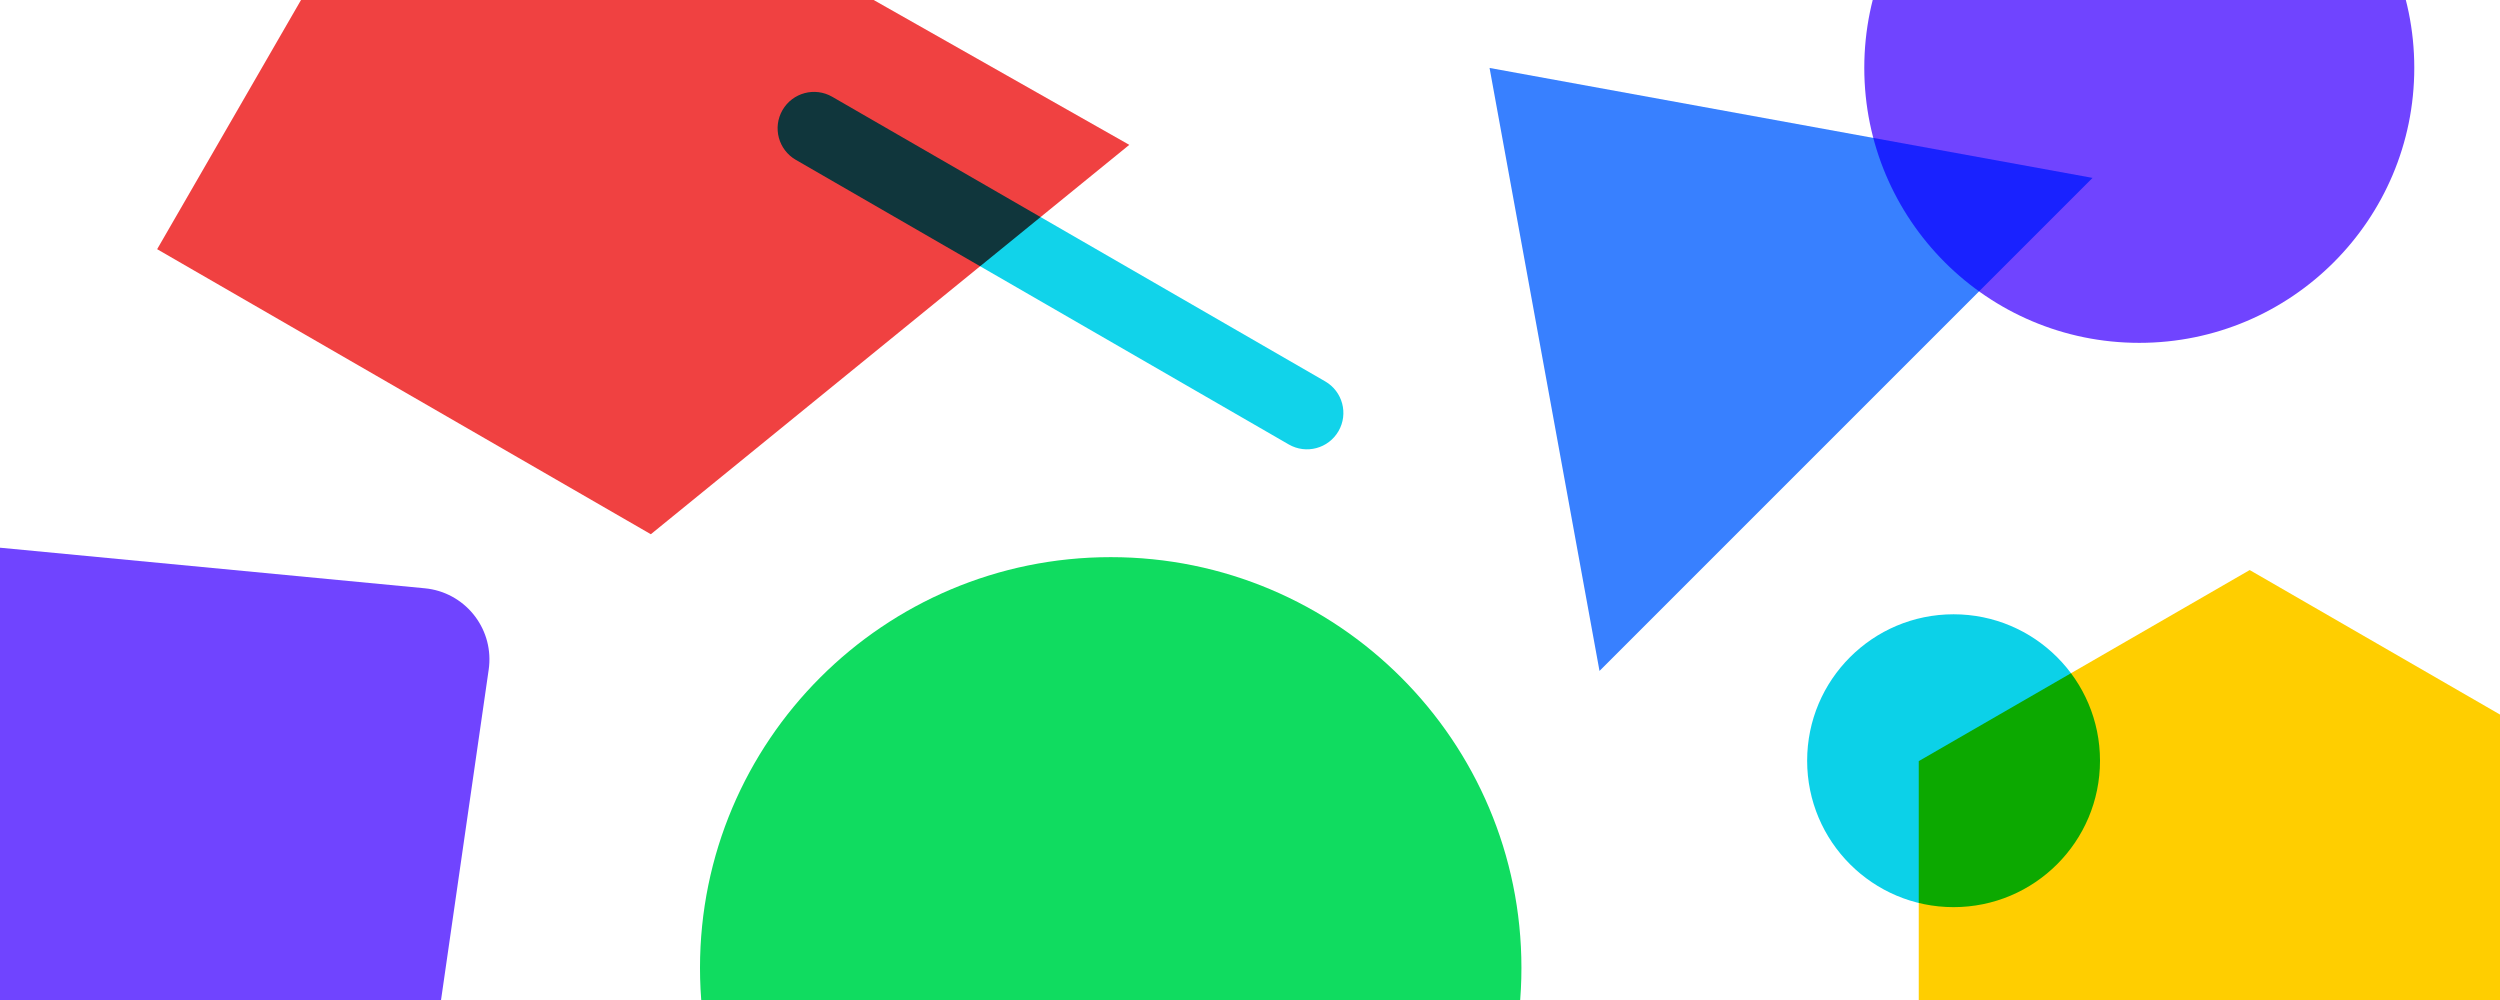
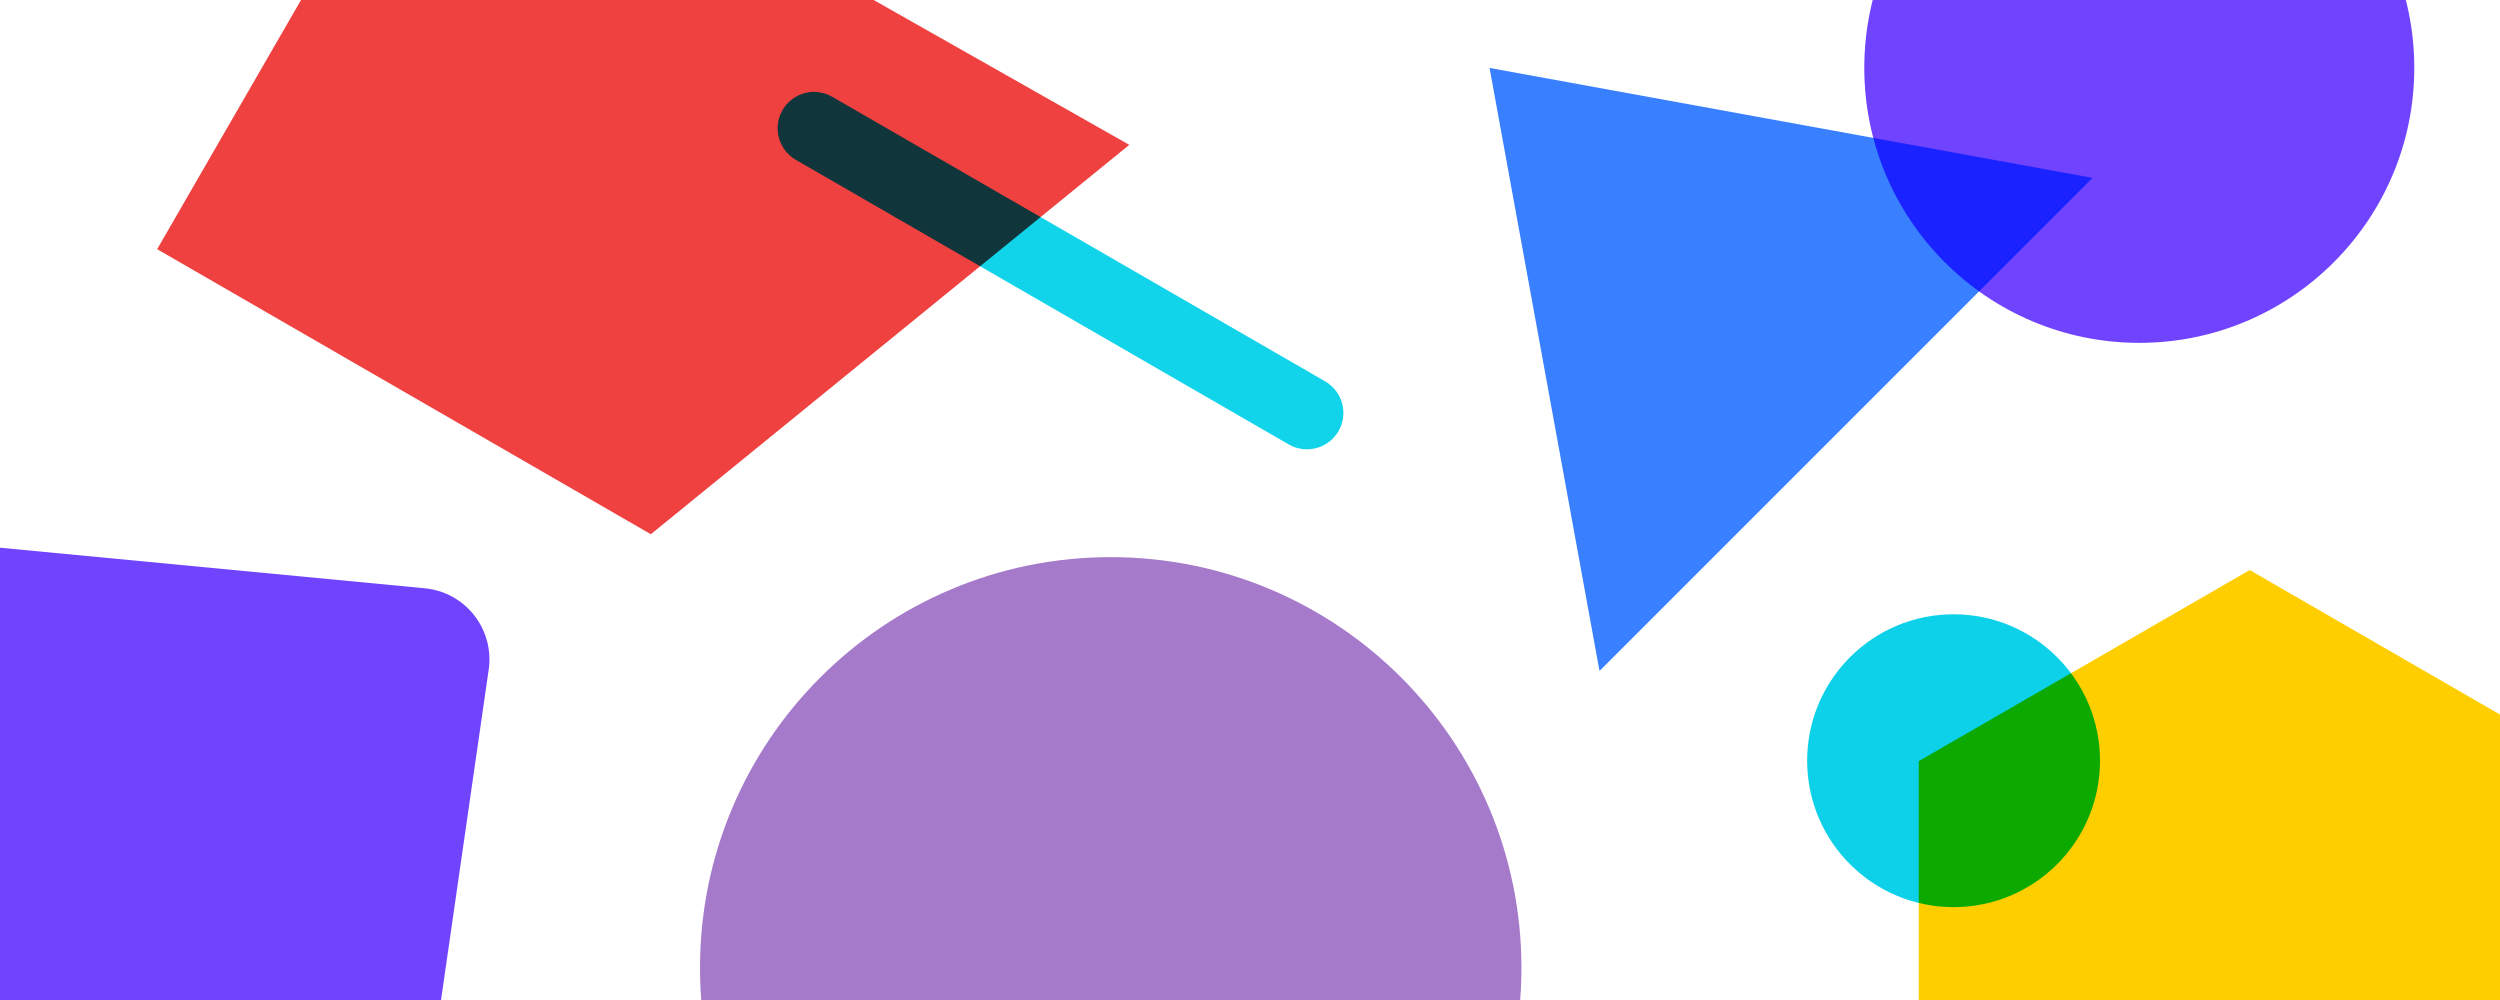
<svg xmlns="http://www.w3.org/2000/svg" width="350" height="140" style="background:#f6f7f9">
  <g fill="none" fill-rule="evenodd">
    <path fill="#F04141" style="mix-blend-mode:multiply" d="M61.905-34.23l96.194 54.51-66.982 54.512L22 34.887z" />
-     <circle fill="#10DC60" style="mix-blend-mode:multiply" cx="155.5" cy="135.5" r="57.5" />
+     <circle fill="#a67aca" style="mix-blend-mode:multiply" cx="155.5" cy="135.5" r="57.5" />
    <path fill="#3880FF" style="mix-blend-mode:multiply" d="M208.538 9.513l84.417 15.392L223.93 93.93z" />
    <path fill="#FFCE00" style="mix-blend-mode:multiply" d="M268.625 106.557l46.332-26.75 46.332 26.75v53.5l-46.332 26.75-46.332-26.75z" />
    <circle fill="#7044FF" style="mix-blend-mode:multiply" cx="299.5" cy="9.5" r="38.5" />
    <rect fill="#11D3EA" style="mix-blend-mode:multiply" transform="rotate(-60 148.47 37.886)" x="143.372" y="-7.056" width="10.196" height="89.884" rx="5.098" />
    <path d="M-25.389 74.253l84.86 8.107c5.498.525 9.53 5.407 9.004 10.905a10 10 0 0 1-.057.477l-12.36 85.671a10.002 10.002 0 0 1-11.634 8.42l-86.351-15.226c-5.44-.959-9.07-6.145-8.112-11.584l13.851-78.551a10 10 0 0 1 10.799-8.219z" fill="#7044FF" style="mix-blend-mode:multiply" />
    <circle fill="#0CD1E8" style="mix-blend-mode:multiply" cx="273.5" cy="106.5" r="20.5" />
  </g>
</svg>
